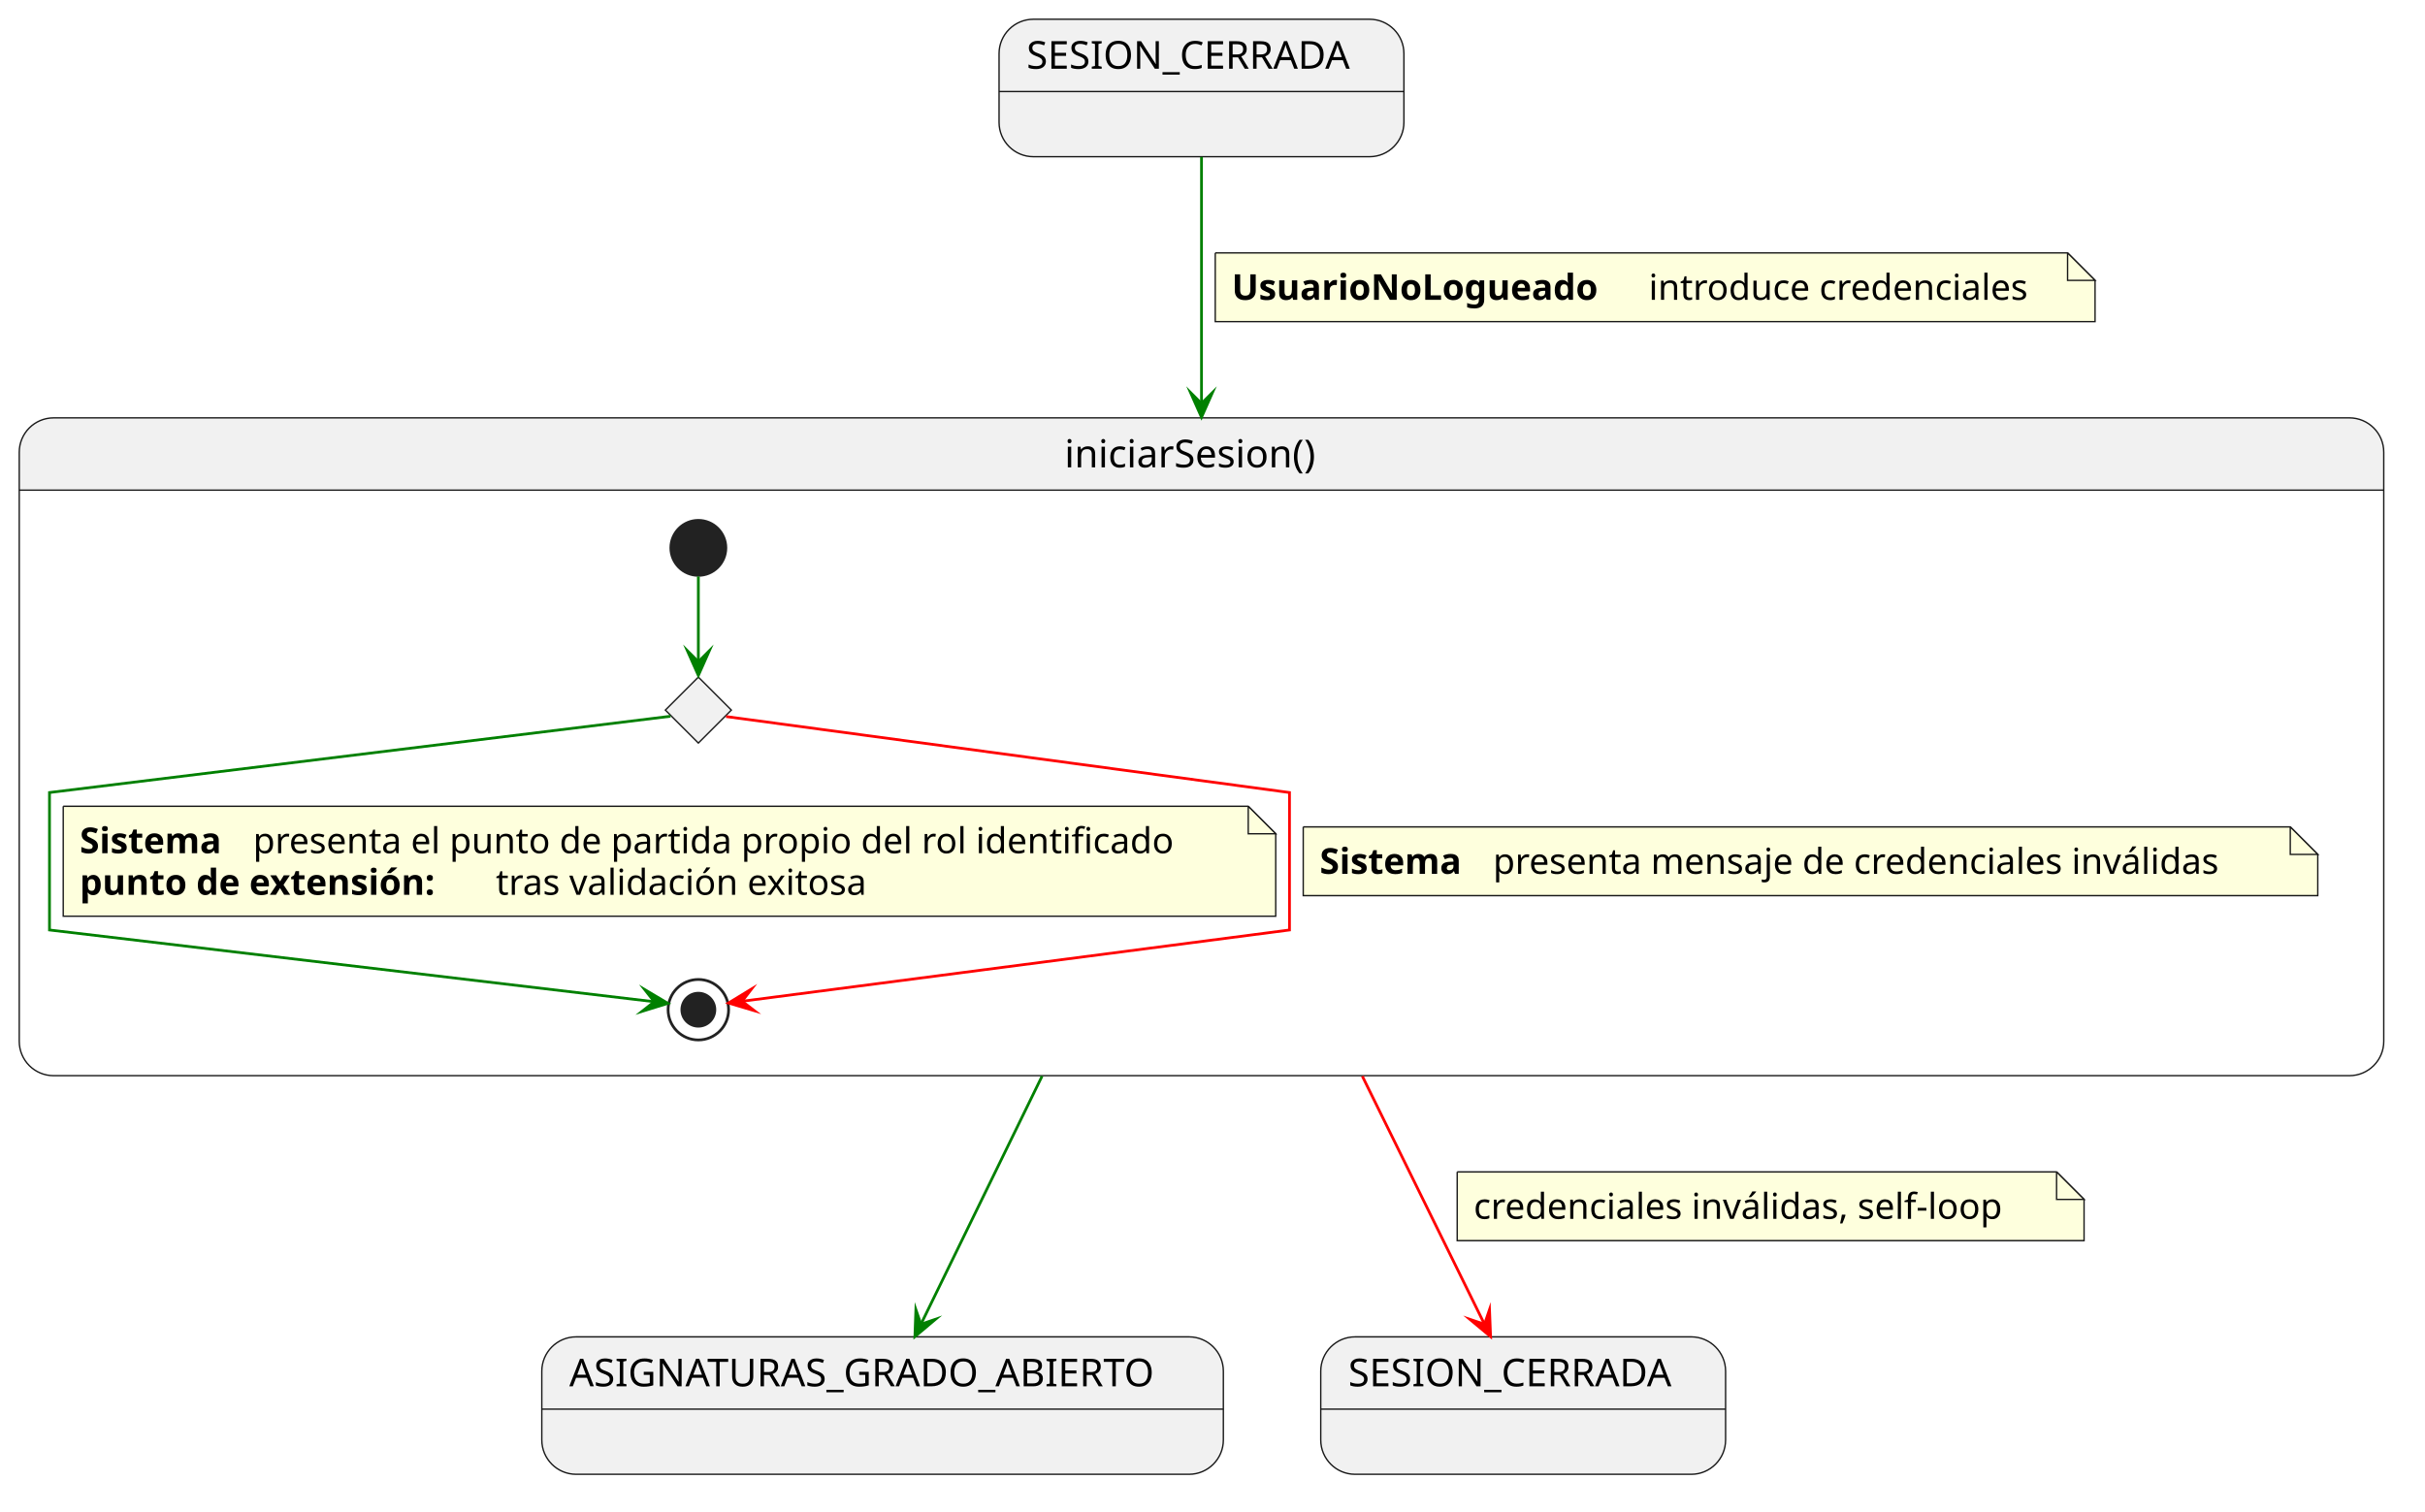
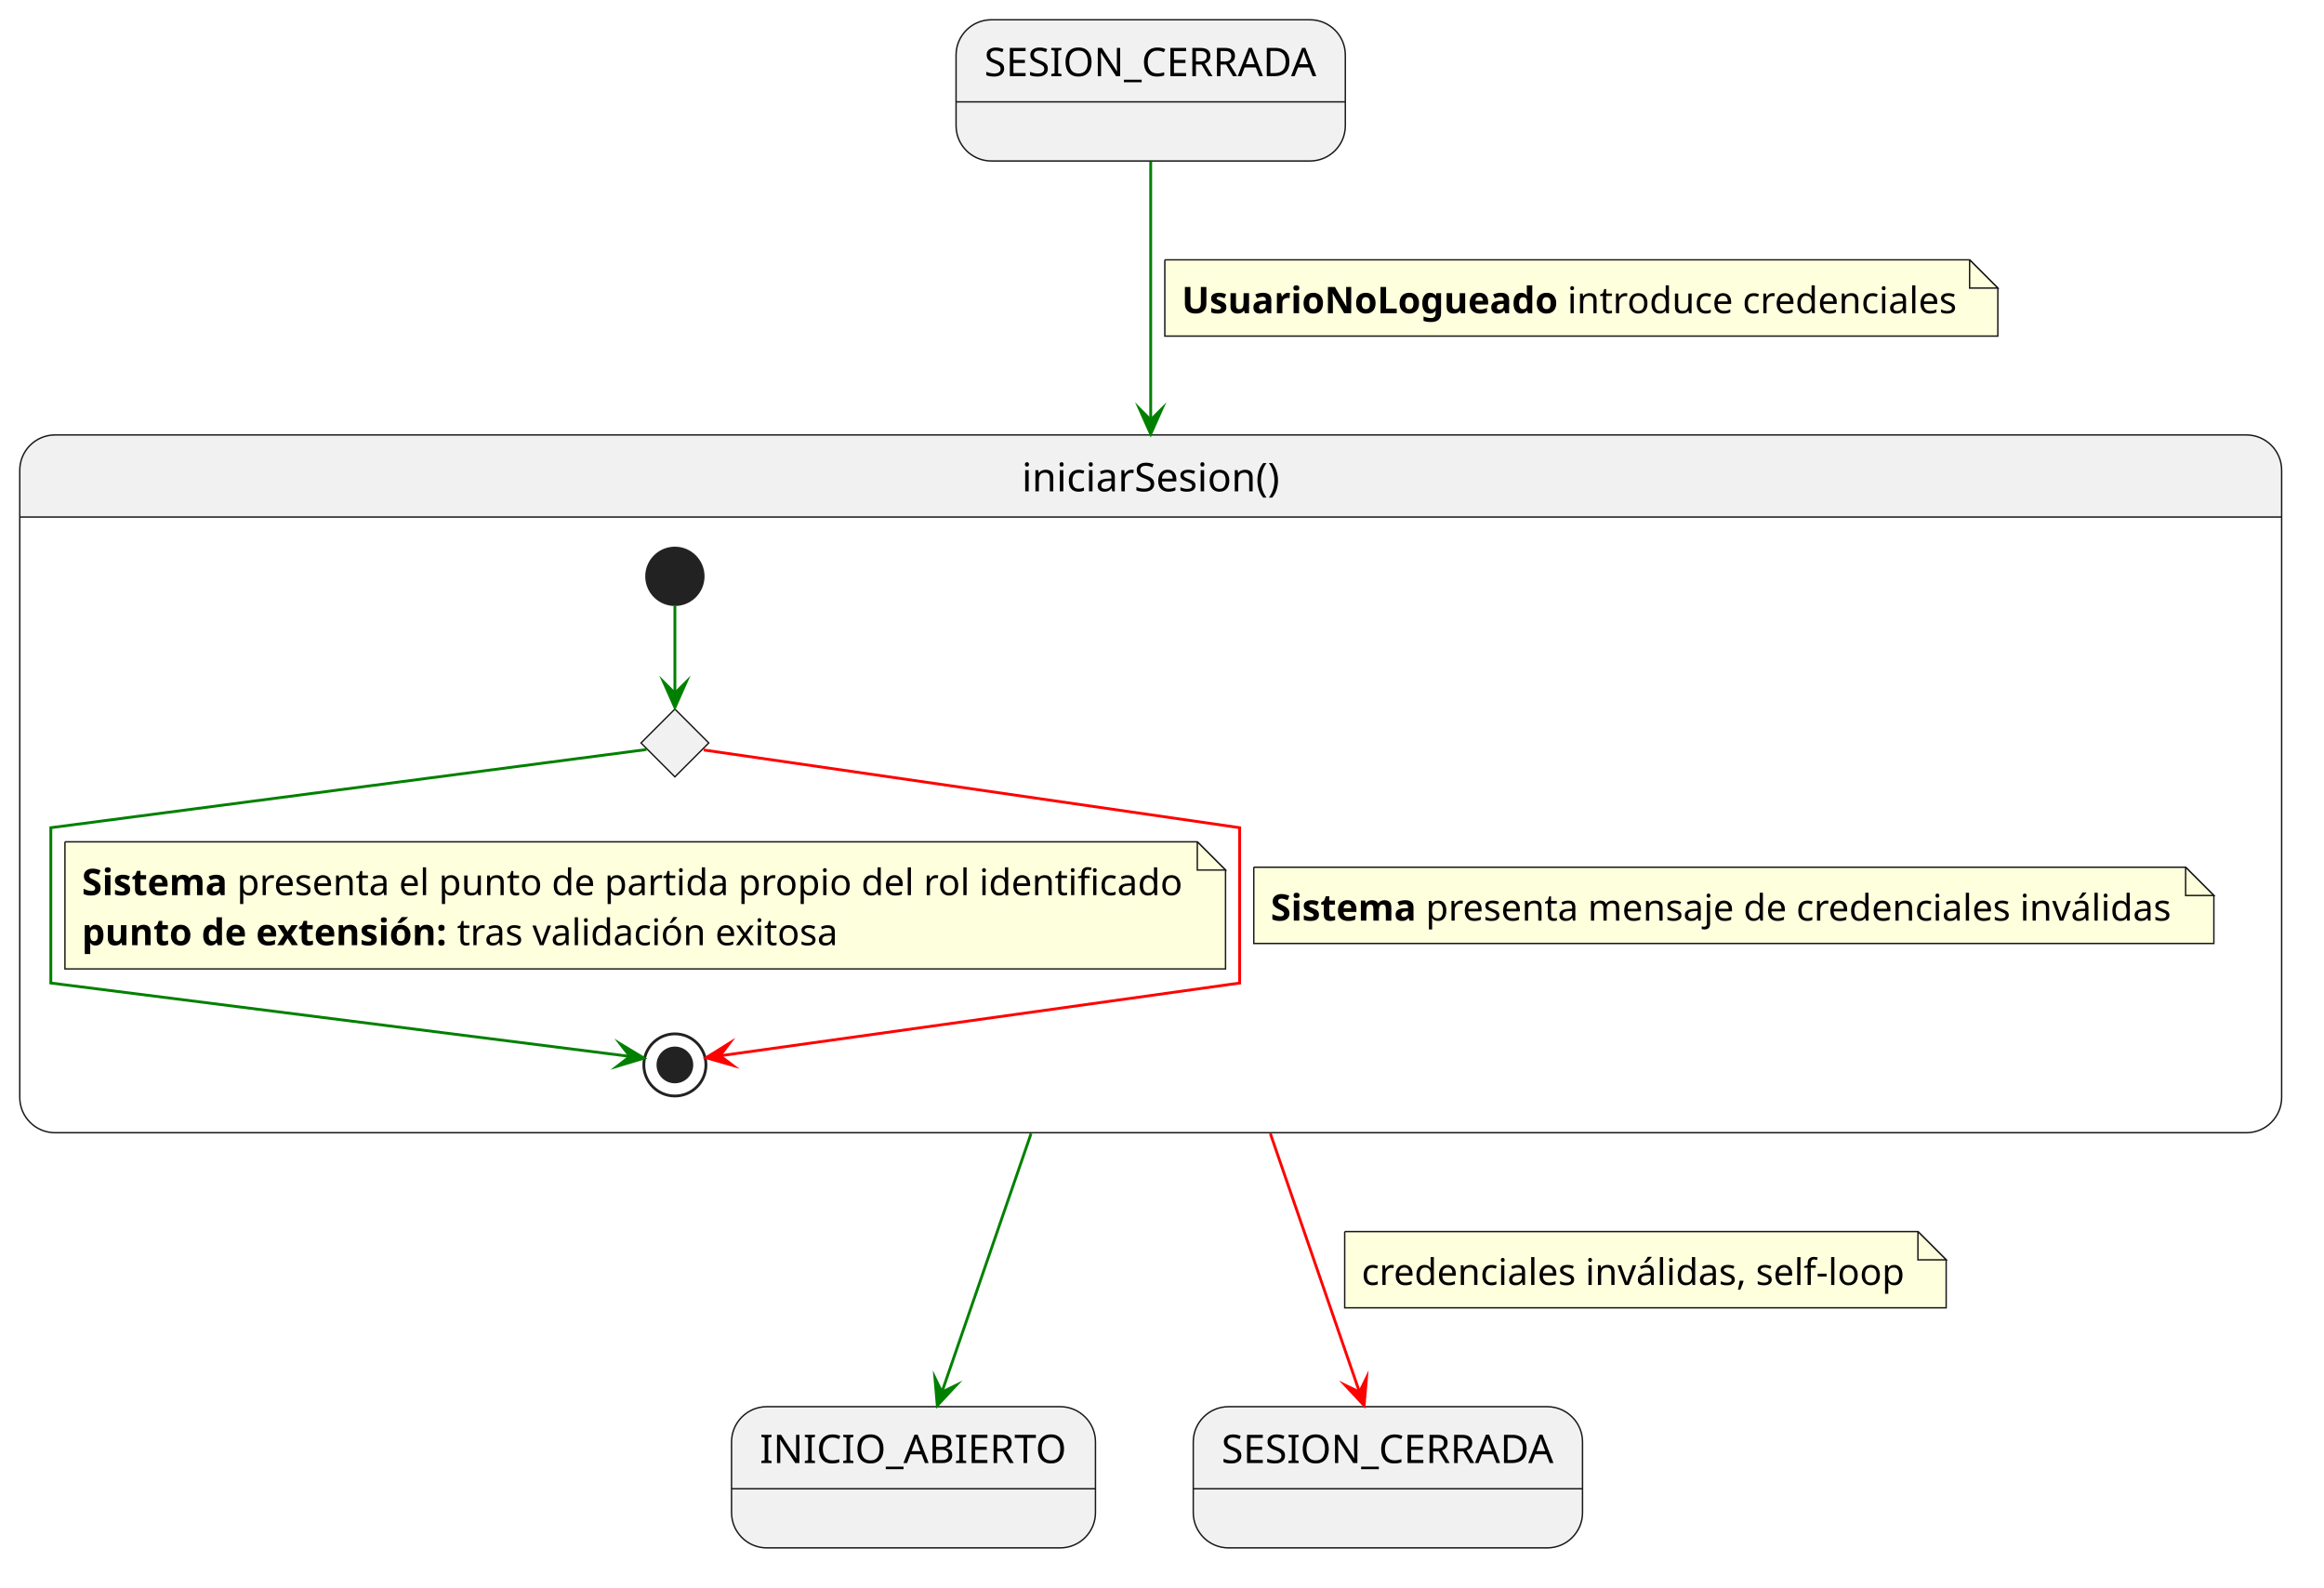
- <svg xmlns="http://www.w3.org/2000/svg" version="1.1" data-diagram-type="STATE" style="width:882px;height:550px;background:#FFFFFF;" width="882px" height="550px" viewBox="0 0 882 550" zoomAndPan="magnify" preserveAspectRatio="none" contentStyleType="text/css">
+ <svg xmlns="http://www.w3.org/2000/svg" version="1.1" data-diagram-type="STATE" style="width:823px;height:562px;background:#FFFFFF;" width="823px" height="562px" viewBox="0 0 823 562" zoomAndPan="magnify" preserveAspectRatio="none" contentStyleType="text/css">
  <defs />
  <g font-family="sans-serif" lengthAdjust="spacing">
-     <g class="entity" data-qualified-name="SESION_CERRADA" id="ent0001" data-source-line="22">
-       <rect x="363.37" y="7" width="147.251" height="50" fill="#F1F1F1" style="stroke:#181818;stroke-width:0.5;" rx="12.5" ry="12.5" />
-       <line x1="363.37" y1="33.297" x2="510.621" y2="33.297" style="stroke:#181818;stroke-width:0.5;" />
-       <text x="373.37" y="24.995" fill="#000" font-size="14" textLength="127.251">SESION_CERRADA</text>
+     <g class="entity" data-qualified-name="SESION_CERRADA" id="ent0001" data-source-line="29">
+       <rect x="338.57" y="7" width="137.852" height="50" fill="#F1F1F1" style="stroke:#181818;stroke-width:0.5;" rx="12.5" ry="12.5" />
+       <line x1="338.57" y1="36.068" x2="476.422" y2="36.068" style="stroke:#181818;stroke-width:0.5;" />
+       <text x="348.57" y="26.966" fill="#000" font-size="14" textLength="117.852">SESION_CERRADA</text>
    </g>
-     <g class="entity" data-qualified-name="ASIGNATURAS_GRADO_ABIERTO_SALIDA" id="ent0002" data-source-line="23">
-       <rect x="197.06" y="486.3" width="247.89" height="50" fill="#F1F1F1" style="stroke:#181818;stroke-width:0.5;" rx="12.5" ry="12.5" />
-       <line x1="197.06" y1="512.597" x2="444.95" y2="512.597" style="stroke:#181818;stroke-width:0.5;" />
-       <text x="207.06" y="504.295" fill="#000" font-size="14" textLength="227.89">ASIGNATURAS_GRADO_ABIERTO</text>
+     <g class="entity" data-qualified-name="INICIO_ABIERTO_SALIDA" id="ent0002" data-source-line="30">
+       <rect x="259.06" y="498.07" width="128.878" height="50" fill="#F1F1F1" style="stroke:#181818;stroke-width:0.5;" rx="12.5" ry="12.5" />
+       <line x1="259.06" y1="527.138" x2="387.938" y2="527.138" style="stroke:#181818;stroke-width:0.5;" />
+       <text x="269.06" y="518.036" fill="#000" font-size="14" textLength="108.878">INICIO_ABIERTO</text>
    </g>
-     <g class="entity" data-qualified-name="SESION_CERRADA_SALIDA" id="ent0003" data-source-line="24">
-       <rect x="480.37" y="486.3" width="147.251" height="50" fill="#F1F1F1" style="stroke:#181818;stroke-width:0.5;" rx="12.5" ry="12.5" />
-       <line x1="480.37" y1="512.597" x2="627.621" y2="512.597" style="stroke:#181818;stroke-width:0.5;" />
-       <text x="490.37" y="504.295" fill="#000" font-size="14" textLength="127.251">SESION_CERRADA</text>
+     <g class="entity" data-qualified-name="SESION_CERRADA_SALIDA" id="ent0003" data-source-line="31">
+       <rect x="422.57" y="498.07" width="137.852" height="50" fill="#F1F1F1" style="stroke:#181818;stroke-width:0.5;" rx="12.5" ry="12.5" />
+       <line x1="422.57" y1="527.138" x2="560.422" y2="527.138" style="stroke:#181818;stroke-width:0.5;" />
+       <text x="432.57" y="518.036" fill="#000" font-size="14" textLength="117.852">SESION_CERRADA</text>
    </g>
-     <g class="entity" data-qualified-name="iniciarSesion" id="ent0004" data-source-line="31">
-       <path d="M19.5,152 L854.5,152 A12.5,12.5 0 0 1 867,164.5 L867,178.297 L7,178.297 L7,164.5 A12.5,12.5 0 0 1 19.5,152" fill="#F1F1F1" />
-       <rect x="7" y="152" width="860" height="239.297" fill="none" style="stroke:#181818;stroke-width:0.5;" rx="12.5" ry="12.5" />
-       <line x1="7" y1="178.297" x2="867" y2="178.297" style="stroke:#181818;stroke-width:0.5;" />
-       <text x="387.19" y="169.995" fill="#000" font-size="14" textLength="99.62">iniciarSesion()</text>
+     <g class="entity" data-qualified-name="iniciarSesion" id="ent0004" data-source-line="38">
+       <path d="M19.5,154 L795.5,154 A12.5,12.5 0 0 1 808,166.5 L808,183.068 L7,183.068 L7,166.5 A12.5,12.5 0 0 1 19.5,154" fill="#F1F1F1" />
+       <rect x="7" y="154" width="801" height="247.068" fill="none" style="stroke:#181818;stroke-width:0.5;" rx="12.5" ry="12.5" />
+       <line x1="7" y1="183.068" x2="808" y2="183.068" style="stroke:#181818;stroke-width:0.5;" />
+       <text x="361.867" y="173.966" fill="#000" font-size="14" textLength="91.266">iniciarSesion()</text>
      <g class="entity" data-qualified-name="iniciarSesion.c" id="ent0005">
-         <polygon points="254,246.297,266,258.297,254,270.297,242,258.297,254,246.297" fill="#F1F1F1" style="stroke:#181818;stroke-width:0.5;stroke-linejoin:miter;stroke-miterlimit:10;" />
+         <polygon points="239,251.068,251,263.068,239,275.068,227,263.068,239,251.068" fill="#F1F1F1" style="stroke:#181818;stroke-width:0.5;stroke-linejoin:miter;stroke-miterlimit:10;" />
      </g>
-       <g class="start_entity" data-qualified-name="iniciarSesion..start.iniciarSesion" id="ent0007" data-source-line="35">
-         <ellipse cx="254" cy="199.297" rx="10" ry="10" fill="#222" style="stroke:#222;stroke-width:1;" />
+       <g class="start_entity" data-qualified-name="iniciarSesion..start.iniciarSesion" id="ent0007" data-source-line="42">
+         <ellipse cx="239" cy="204.068" rx="10" ry="10" fill="#222" style="stroke:#222;stroke-width:1;" />
      </g>
-       <g class="end_entity" data-qualified-name="iniciarSesion..end.iniciarSesion" id="ent0009" data-source-line="37">
-         <ellipse cx="254" cy="367.297" rx="11" ry="11" fill="none" style="stroke:#222;stroke-width:1;" />
-         <ellipse cx="254" cy="367.297" rx="6" ry="6" fill="#222" style="stroke:#222;stroke-width:1;" />
+       <g class="end_entity" data-qualified-name="iniciarSesion..end.iniciarSesion" id="ent0009" data-source-line="44">
+         <ellipse cx="239" cy="377.068" rx="11" ry="11" fill="none" style="stroke:#222;stroke-width:1;" />
+         <ellipse cx="239" cy="377.068" rx="6" ry="6" fill="#222" style="stroke:#222;stroke-width:1;" />
      </g>
-       <g class="link" data-entity-1="ent0007" data-entity-2="ent0005" id="lnk8" data-source-line="35" data-link-type="dependency">
-         <path d="M254,209.707 C254,219.577 254,230.087 254,240.707" style="stroke:#008000;stroke-width:1;" fill="none" id="*start*iniciarSesion-to-c" />
-         <polygon points="254,245.707,258,236.707,254,240.707,250,236.707,254,245.707" fill="#008000" style="stroke:#008000;stroke-width:1;stroke-linejoin:miter;stroke-miterlimit:10;" />
+       <g class="link" data-entity-1="ent0007" data-entity-2="ent0005" id="lnk8" data-source-line="42" data-link-type="dependency">
+         <path d="M239,214.478 C239,224.348 239,234.858 239,245.478" style="stroke:#008000;stroke-width:1;" fill="none" id="*start*iniciarSesion-to-c" />
+         <polygon points="239,250.478,243,241.478,239,245.478,235,241.478,239,250.478" fill="#008000" style="stroke:#008000;stroke-width:1;stroke-linejoin:miter;stroke-miterlimit:10;" />
      </g>
-       <g class="link" data-entity-1="ent0005" data-entity-2="ent0009" id="lnk10" data-source-line="37" data-link-type="dependency">
-         <path d="M243.86,260.547 C198.69,266.097 18,288.297 18,288.297 C18,288.297 18,338.297 18,338.297 C18,338.297 191.315,358.857 237.965,364.397" style="stroke:#008000;stroke-width:1;" fill="none" id="c-to-*end*iniciarSesion" />
-         <polygon points="242.93,364.987,234.465,359.953,237.965,364.397,233.521,367.898,242.93,364.987" fill="#008000" style="stroke:#008000;stroke-width:1;stroke-linejoin:miter;stroke-miterlimit:10;" />
-         <path d="M23,293.297 L23,333.297 L464,333.297 L464,303.297 L454,293.297 L23,293.297" style="stroke:#181818;stroke-width:0.5;" fill="#FEFFDD" />
-         <path d="M454,293.297 L454,303.297 L464,303.297 L454,293.297" style="stroke:#181818;stroke-width:0.5;" fill="#FEFFDD" />
-         <text x="29" y="310.364" fill="#000" font-size="13" textLength="58.906" font-weight="700">Sistema</text>
-         <text x="92.039" y="310.364" fill="#000" font-size="13" textLength="357.316">presenta el punto de partida propio del rol identificado</text>
-         <text x="29" y="325.497" fill="#000" font-size="13" textLength="147.202" font-weight="700">punto de extensión:</text>
-         <text x="180.334" y="325.497" fill="#000" font-size="13" textLength="146.593">tras validación exitosa</text>
+       <g class="link" data-entity-1="ent0005" data-entity-2="ent0009" id="lnk10" data-source-line="44" data-link-type="dependency">
+         <path d="M228.93,265.388 C185.7,271.058 18,293.068 18,293.068 C18,293.068 18,348.068 18,348.068 C18,348.068 178.49,368.399 223.08,374.049" style="stroke:#008000;stroke-width:1;" fill="none" id="c-to-*end*iniciarSesion" />
+         <polygon points="228.04,374.678,219.614,369.578,223.08,374.049,218.609,377.515,228.04,374.678" fill="#008000" style="stroke:#008000;stroke-width:1;stroke-linejoin:miter;stroke-miterlimit:10;" />
+         <path d="M23,298.068 L23,343.068 L434,343.068 L434,308.068 L424,298.068 L23,298.068" style="stroke:#181818;stroke-width:0.5;" fill="#FEFFDD" />
+         <path d="M424,298.068 L424,308.068 L434,308.068 L424,298.068" style="stroke:#181818;stroke-width:0.5;" fill="#FEFFDD" />
+         <text x="29" y="316.965" fill="#000" font-size="13" textLength="51.532" font-weight="700">Sistema</text>
+         <text x="83.912" y="316.965" fill="#000" font-size="13" textLength="335.634">presenta el punto de partida propio del rol identificado</text>
+         <text x="29" y="334.671" fill="#000" font-size="13" textLength="129.454" font-weight="700">punto de extensión:</text>
+         <text x="161.834" y="334.671" fill="#000" font-size="13" textLength="135.369">tras validación exitosa</text>
      </g>
-       <g class="link" data-entity-1="ent0005" data-entity-2="ent0009" id="lnk11" data-source-line="43" data-link-type="dependency">
-         <path d="M264.08,260.657 C306.59,266.387 469,288.297 469,288.297 C469,288.297 469,338.297 469,338.297 C469,338.297 313.728,358.522 269.918,364.222" style="stroke:#F00;stroke-width:1;" fill="none" id="c-to-*end*iniciarSesion-1" />
-         <polygon points="264.96,364.867,274.401,367.672,269.918,364.222,273.369,359.739,264.96,364.867" fill="#F00" style="stroke:#F00;stroke-width:1;stroke-linejoin:miter;stroke-miterlimit:10;" />
-         <path d="M474,300.797 L474,325.797 L843,325.797 L843,310.797 L833,300.797 L474,300.797" style="stroke:#181818;stroke-width:0.5;" fill="#FEFFDD" />
-         <path d="M833,300.797 L833,310.797 L843,310.797 L833,300.797" style="stroke:#181818;stroke-width:0.5;" fill="#FEFFDD" />
-         <text x="480" y="317.864" fill="#000" font-size="13" textLength="58.906" font-weight="700">Sistema</text>
-         <text x="543.039" y="317.864" fill="#000" font-size="13" textLength="285.511">presenta mensaje de credenciales inválidas</text>
+       <g class="link" data-entity-1="ent0005" data-entity-2="ent0009" id="lnk11" data-source-line="50" data-link-type="dependency">
+         <path d="M249.19,265.548 C289.95,271.458 439,293.068 439,293.068 C439,293.068 439,348.068 439,348.068 C439,348.068 296.922,367.955 254.992,373.825" style="stroke:#F00;stroke-width:1;" fill="none" id="c-to-*end*iniciarSesion-1" />
+         <polygon points="250.04,374.518,259.508,377.231,254.992,373.825,258.399,369.309,250.04,374.518" fill="#F00" style="stroke:#F00;stroke-width:1;stroke-linejoin:miter;stroke-miterlimit:10;" />
+         <path d="M444,307.068 L444,334.068 L784,334.068 L784,317.068 L774,307.068 L444,307.068" style="stroke:#181818;stroke-width:0.5;" fill="#FEFFDD" />
+         <path d="M774,307.068 L774,317.068 L784,317.068 L774,307.068" style="stroke:#181818;stroke-width:0.5;" fill="#FEFFDD" />
+         <text x="450" y="325.965" fill="#000" font-size="13" textLength="51.532" font-weight="700">Sistema</text>
+         <text x="504.912" y="325.965" fill="#000" font-size="13" textLength="264.459">presenta mensaje de credenciales inválidas</text>
      </g>
    </g>
-     <g class="link" data-entity-1="ent0001" data-entity-2="ent0004" id="lnk6" data-source-line="26" data-link-type="dependency">
-       <path d="M437,57.1 C437,79.87 437,110.82 437,146.78" style="stroke:#008000;stroke-width:1;" fill="none" id="SESION_CERRADA-to-iniciarSesion" />
-       <polygon points="437,151.78,441,142.78,437,146.78,433,142.78,437,151.78" fill="#008000" style="stroke:#008000;stroke-width:1;stroke-linejoin:miter;stroke-miterlimit:10;" />
-       <path d="M442,92 L442,117 L762,117 L762,102 L752,92 L442,92" style="stroke:#181818;stroke-width:0.5;" fill="#FEFFDD" />
-       <path d="M752,92 L752,102 L762,102 L752,92" style="stroke:#181818;stroke-width:0.5;" fill="#FEFFDD" />
-       <text x="448" y="109.067" fill="#000" font-size="13" textLength="147.532" font-weight="700">UsuarioNoLogueado</text>
-       <text x="599.665" y="109.067" fill="#000" font-size="13" textLength="148.104">introduce credenciales</text>
+     <g class="link" data-entity-1="ent0001" data-entity-2="ent0004" id="lnk6" data-source-line="33" data-link-type="dependency">
+       <path d="M407.5,57.24 C407.5,80.34 407.5,111.96 407.5,148.7" style="stroke:#008000;stroke-width:1;" fill="none" id="SESION_CERRADA-to-iniciarSesion" />
+       <polygon points="407.5,153.7,411.5,144.7,407.5,148.7,403.5,144.7,407.5,153.7" fill="#008000" style="stroke:#008000;stroke-width:1;stroke-linejoin:miter;stroke-miterlimit:10;" />
+       <path d="M412.5,92 L412.5,119 L707.5,119 L707.5,102 L697.5,92 L412.5,92" style="stroke:#181818;stroke-width:0.5;" fill="#FEFFDD" />
+       <path d="M697.5,92 L697.5,102 L707.5,102 L697.5,92" style="stroke:#181818;stroke-width:0.5;" fill="#FEFFDD" />
+       <text x="418.5" y="110.897" fill="#000" font-size="13" textLength="133.185" font-weight="700">UsuarioNoLogueado</text>
+       <text x="555.065" y="110.897" fill="#000" font-size="13" textLength="138.398">introduce credenciales</text>
    </g>
-     <g class="link" data-entity-1="ent0004" data-entity-2="ent0002" id="lnk12" data-source-line="49" data-link-type="dependency">
-       <path d="M379,391.48 C361.44,427.45 346.073,458.926 334.953,481.716" style="stroke:#008000;stroke-width:1;" fill="none" id="iniciarSesion-to-ASIGNATURAS_GRADO_ABIERTO_SALIDA" />
-       <polygon points="332.76,486.21,340.302,479.876,334.953,481.716,333.112,476.367,332.76,486.21" fill="#008000" style="stroke:#008000;stroke-width:1;stroke-linejoin:miter;stroke-miterlimit:10;" />
+     <g class="link" data-entity-1="ent0004" data-entity-2="ent0002" id="lnk12" data-source-line="56" data-link-type="dependency">
+       <path d="M365.13,401.37 C352.49,438.02 341.532,469.814 333.552,492.924" style="stroke:#008000;stroke-width:1;" fill="none" id="iniciarSesion-to-INICIO_ABIERTO_SALIDA" />
+       <polygon points="331.92,497.65,338.638,490.448,333.552,492.924,331.077,487.837,331.92,497.65" fill="#008000" style="stroke:#008000;stroke-width:1;stroke-linejoin:miter;stroke-miterlimit:10;" />
    </g>
-     <g class="link" data-entity-1="ent0004" data-entity-2="ent0003" id="lnk13" data-source-line="51" data-link-type="dependency">
-       <path d="M495.5,391.48 C513.21,427.45 528.712,458.934 539.932,481.724" style="stroke:#F00;stroke-width:1;" fill="none" id="iniciarSesion-to-SESION_CERRADA_SALIDA" />
-       <polygon points="542.14,486.21,541.753,476.369,539.932,481.724,534.576,479.902,542.14,486.21" fill="#F00" style="stroke:#F00;stroke-width:1;stroke-linejoin:miter;stroke-miterlimit:10;" />
-       <path d="M530,426.3 L530,451.3 L758,451.3 L758,436.3 L748,426.3 L530,426.3" style="stroke:#181818;stroke-width:0.5;" fill="#FEFFDD" />
-       <path d="M748,426.3 L748,436.3 L758,436.3 L748,426.3" style="stroke:#181818;stroke-width:0.5;" fill="#FEFFDD" />
-       <text x="536" y="443.367" fill="#000" font-size="13" textLength="207.632">credenciales inválidas, self-loop</text>
+     <g class="link" data-entity-1="ent0004" data-entity-2="ent0003" id="lnk13" data-source-line="58" data-link-type="dependency">
+       <path d="M449.87,401.37 C462.51,438.02 473.468,469.814 481.448,492.924" style="stroke:#F00;stroke-width:1;" fill="none" id="iniciarSesion-to-SESION_CERRADA_SALIDA" />
+       <polygon points="483.08,497.65,483.923,487.837,481.448,492.924,476.362,490.448,483.08,497.65" fill="#F00" style="stroke:#F00;stroke-width:1;stroke-linejoin:miter;stroke-miterlimit:10;" />
+       <path d="M476.2,436.07 L476.2,463.07 L689.2,463.07 L689.2,446.07 L679.2,436.07 L476.2,436.07" style="stroke:#181818;stroke-width:0.5;" fill="#FEFFDD" />
+       <path d="M679.2,436.07 L679.2,446.07 L689.2,446.07 L679.2,436.07" style="stroke:#181818;stroke-width:0.5;" fill="#FEFFDD" />
+       <text x="482.2" y="454.967" fill="#000" font-size="13" textLength="192.504">credenciales inválidas, self-loop</text>
    </g>
  </g>
</svg>
